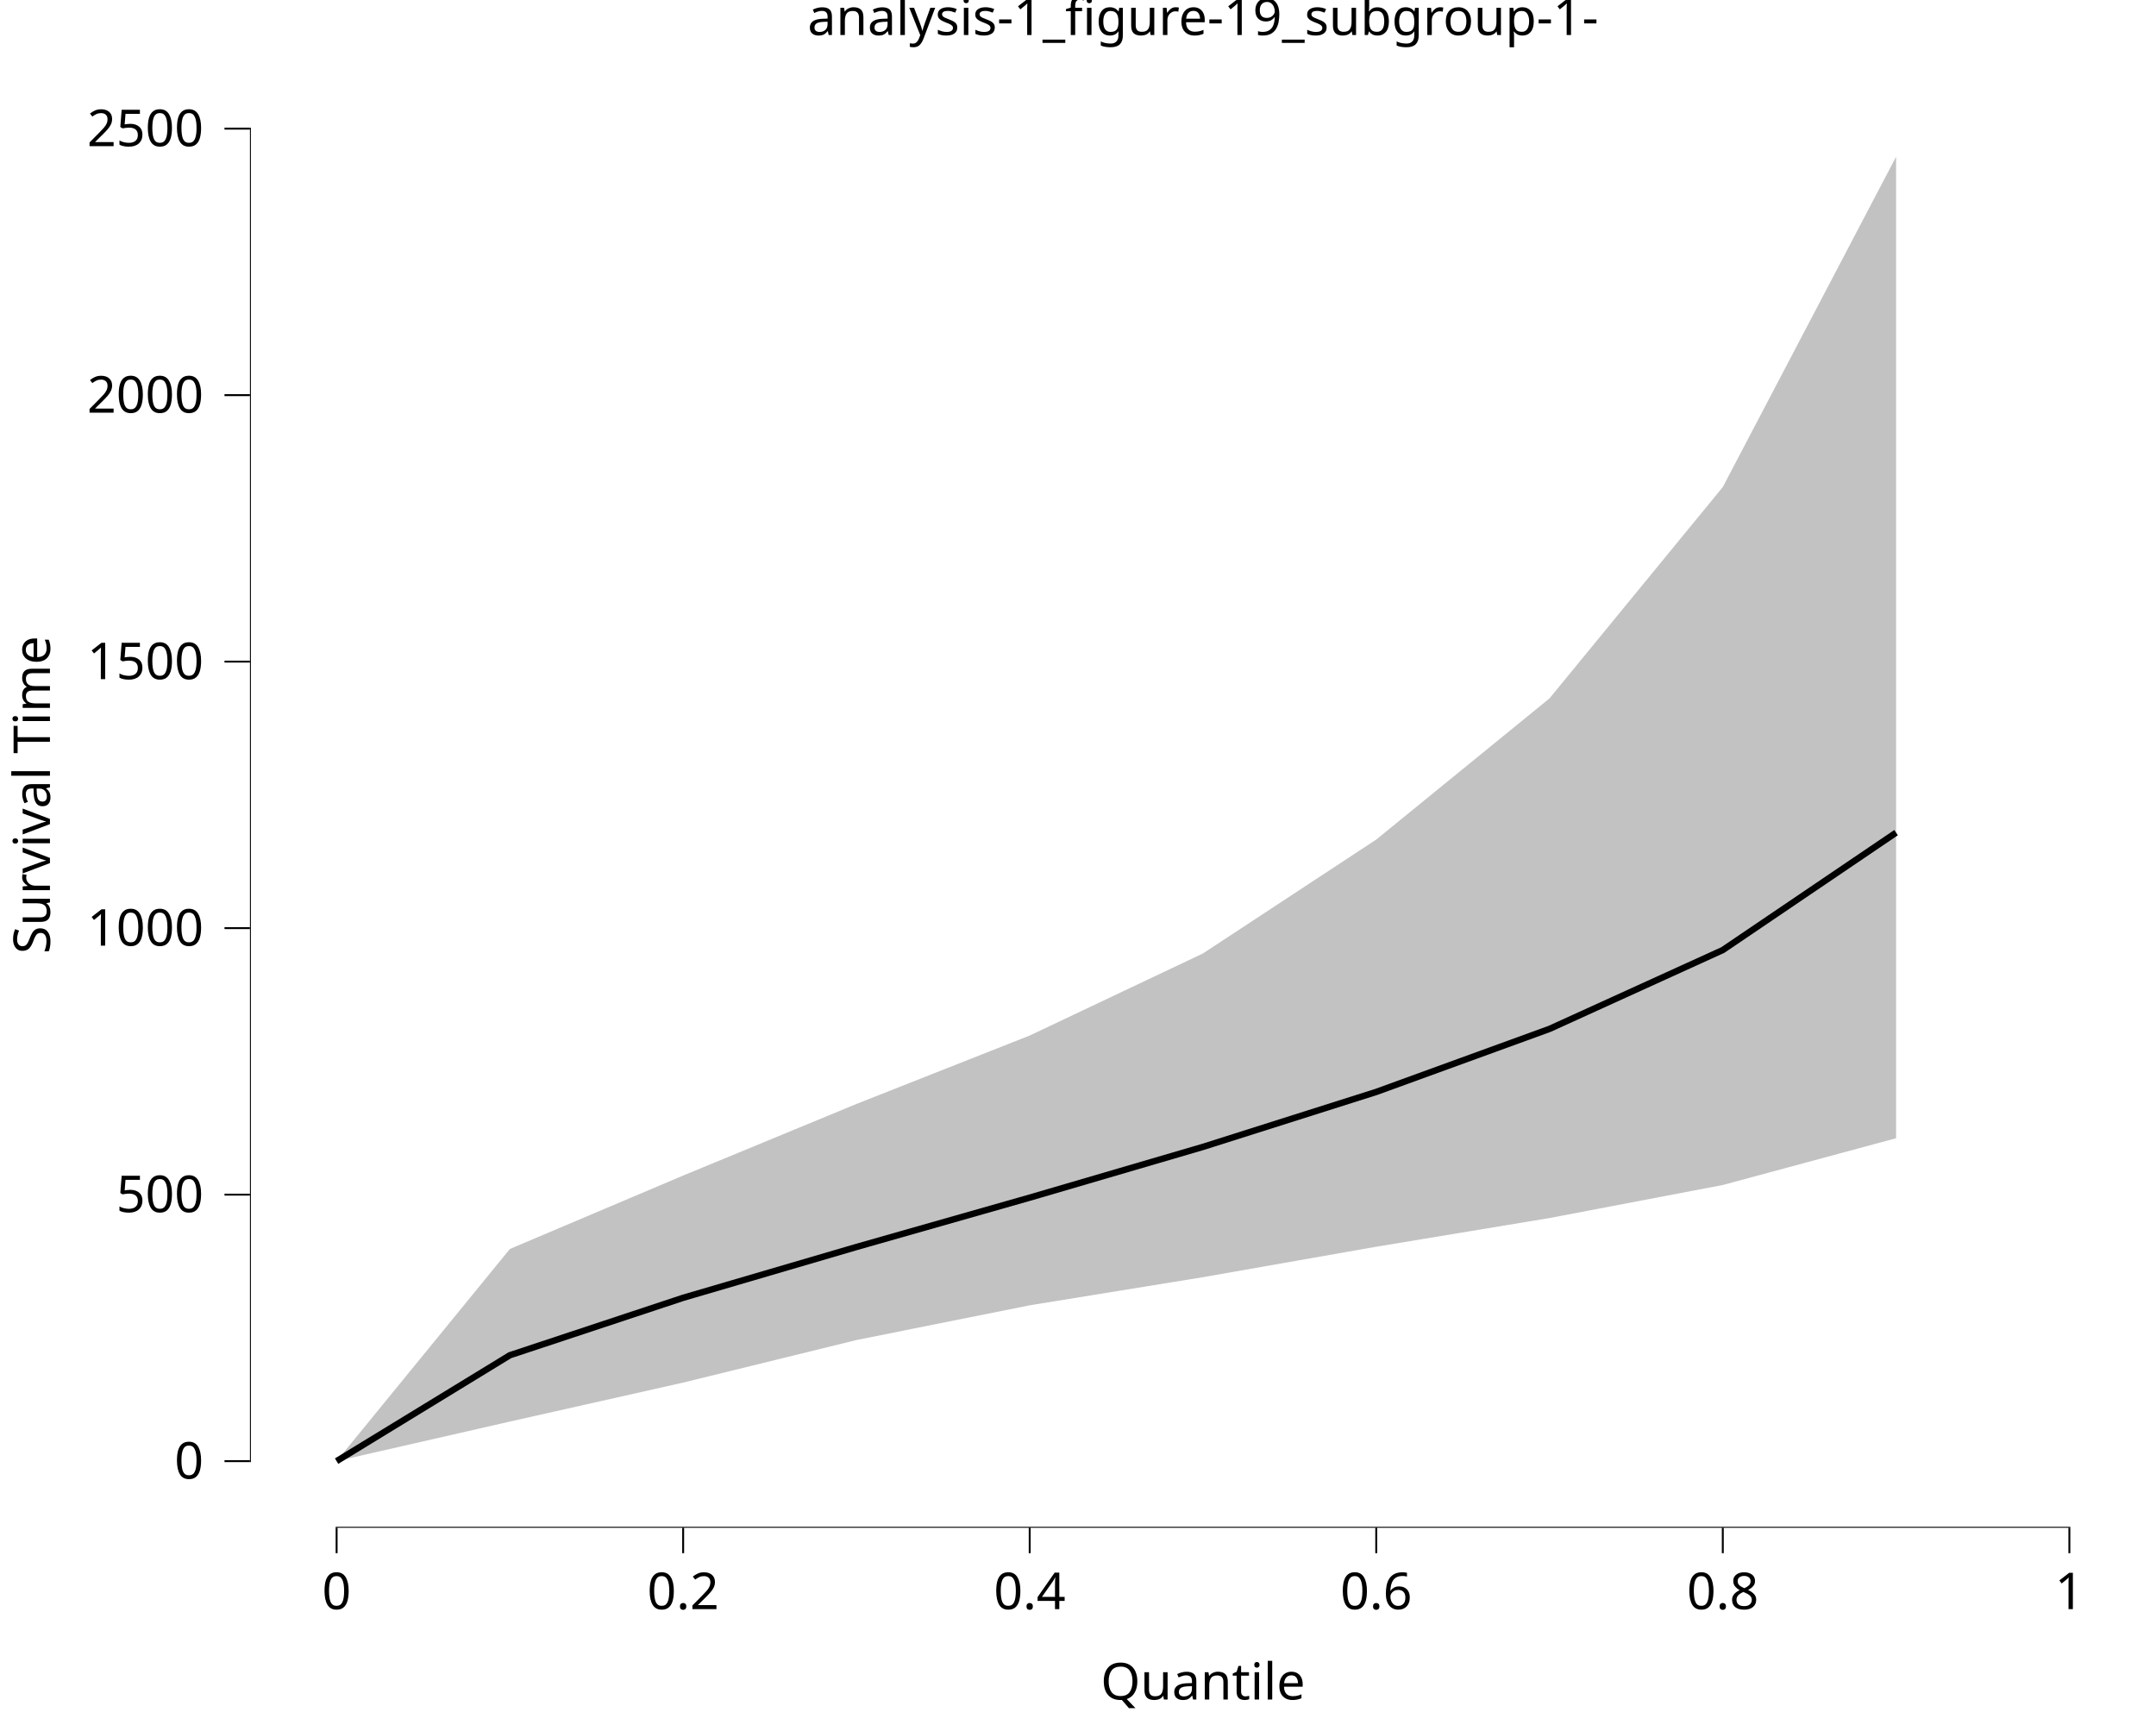
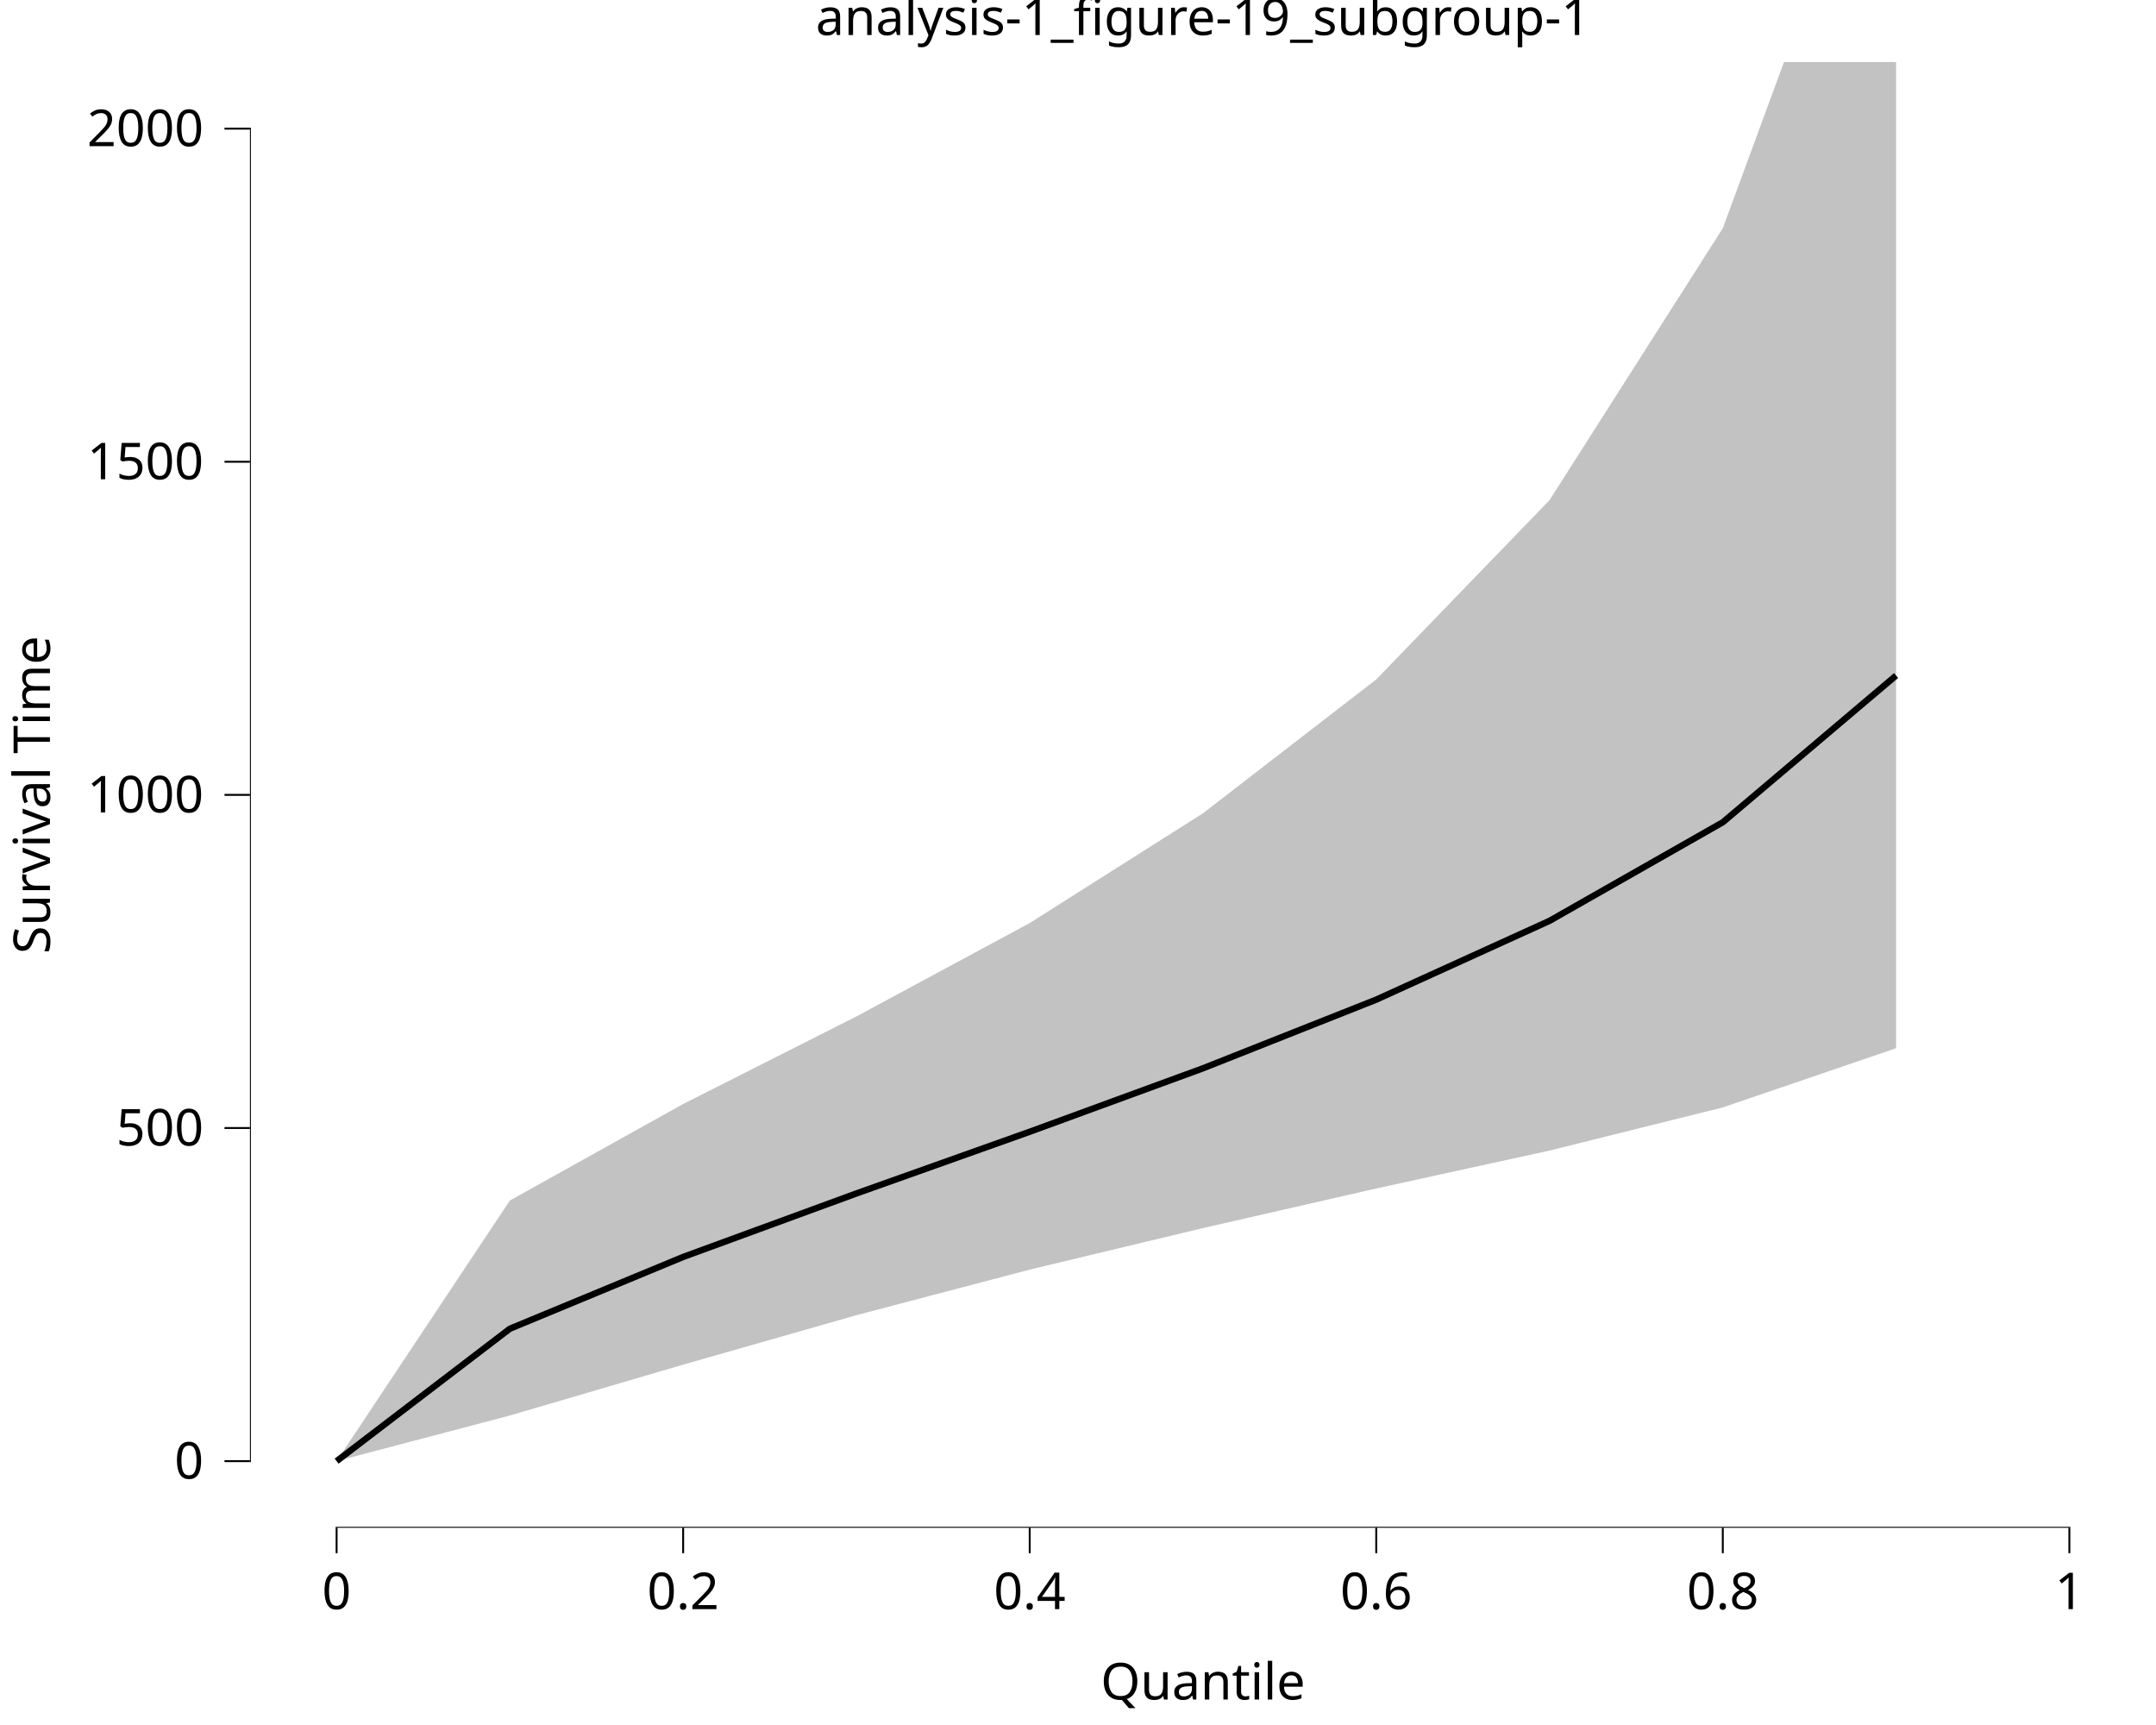
<svg xmlns="http://www.w3.org/2000/svg" class="svglite" data-engine-version="2.0" width="720.00pt" height="576.00pt" viewBox="0 0 720.00 576.00">
  <defs>
    <style type="text/css">
    .svglite line, .svglite polyline, .svglite polygon, .svglite path, .svglite rect, .svglite circle {
      fill: none;
      stroke: #000000;
      stroke-linecap: round;
      stroke-linejoin: round;
      stroke-miterlimit: 10.00;
    }
  </style>
  </defs>
  <rect width="100%" height="100%" style="stroke: none; fill: #FFFFFF;" />
  <defs>
    <clipPath id="cpMC4wMHw3MjAuMDB8MC4wMHw1NzYuMDA=">
      <rect x="0.00" y="0.00" width="720.00" height="576.00" />
    </clipPath>
  </defs>
  <g clip-path="url(#cpMC4wMHw3MjAuMDB8MC4wMHw1NzYuMDA=)">
    <rect x="0.00" y="0.00" width="720.00" height="576.00" style="stroke-width: 10.67; stroke: none;" />
  </g>
  <defs>
    <clipPath id="cpODMuNDd8NzIwLjAwfDIwLjcxfDUxMC4xNA==">
      <rect x="83.47" y="20.71" width="636.53" height="489.43" />
    </clipPath>
  </defs>
  <g clip-path="url(#cpODMuNDd8NzIwLjAwfDIwLjcxfDUxMC4xNA==)">
    <rect x="83.47" y="20.71" width="636.53" height="489.43" style="stroke-width: 10.67; stroke: none;" />
-     <polygon points="112.41,487.89 170.27,417.05 228.14,392.53 286.00,368.63 343.87,345.78 401.74,318.36 459.60,280.34 517.47,233.19 575.33,162.63 633.20,52.34 633.20,380.07 575.33,395.69 517.47,406.72 459.60,416.30 401.74,426.47 343.87,435.86 286.00,447.46 228.14,461.67 170.27,474.68 112.41,487.89 " style="stroke-width: 0.00; stroke: none; stroke-linecap: butt; fill: #333333; fill-opacity: 0.30;" />
-     <polyline points="112.41,487.89 170.27,417.05 228.14,392.53 286.00,368.63 343.87,345.78 401.74,318.36 459.60,280.34 517.47,233.19 575.33,162.63 633.20,52.34 " style="stroke-width: 1.07; stroke: none; stroke-linecap: butt;" />
-     <polyline points="633.20,380.07 575.33,395.69 517.47,406.72 459.60,416.30 401.74,426.47 343.87,435.86 286.00,447.46 228.14,461.67 170.27,474.68 112.41,487.89 " style="stroke-width: 1.07; stroke: none; stroke-linecap: butt;" />
-     <polyline points="112.41,487.89 170.27,452.53 228.14,433.35 286.00,416.39 343.87,399.91 401.74,382.96 459.60,364.61 517.47,343.56 575.33,317.23 633.20,278.03 " style="stroke-width: 2.13; stroke-linecap: butt;" />
+     <polygon points="112.41,487.89 170.27,400.87 228.14,368.64 286.00,339.40 343.87,308.22 401.74,271.56 459.60,226.87 517.47,167.00 575.33,76.22 633.20,-80.99 633.20,350.02 575.33,369.78 517.47,384.19 459.60,396.85 401.74,410.07 343.87,423.94 286.00,439.16 228.14,455.67 170.27,472.66 112.41,487.89 " style="stroke-width: 0.00; stroke: none; stroke-linecap: butt; fill: #333333; fill-opacity: 0.30;" />
+     <polyline points="112.41,487.89 170.27,400.87 228.14,368.64 286.00,339.40 343.87,308.22 401.74,271.56 459.60,226.87 517.47,167.00 575.33,76.22 633.20,-80.99 " style="stroke-width: 1.07; stroke: none; stroke-linecap: butt;" />
+     <polyline points="633.20,350.02 575.33,369.78 517.47,384.19 459.60,396.85 401.74,410.07 343.87,423.94 286.00,439.16 228.14,455.67 170.27,472.66 112.41,487.89 " style="stroke-width: 1.07; stroke: none; stroke-linecap: butt;" />
+     <polyline points="112.41,487.89 170.27,443.68 228.14,419.71 286.00,398.51 343.87,377.91 401.74,356.72 459.60,333.79 517.47,307.48 575.33,274.57 633.20,225.57 " style="stroke-width: 2.13; stroke-linecap: butt;" />
    <line x1="112.09" y1="510.14" x2="691.39" y2="510.14" style="stroke-width: 0.64; stroke-linecap: butt;" />
    <line x1="83.47" y1="488.21" x2="83.47" y2="42.64" style="stroke-width: 0.64; stroke-linecap: butt;" />
    <rect x="83.47" y="20.71" width="636.53" height="489.43" style="stroke-width: 0.00; stroke: none;" />
  </g>
  <g clip-path="url(#cpMC4wMHw3MjAuMDB8MC4wMHw1NzYuMDA=)">
    <polyline points="83.47,510.14 83.47,20.71 " style="stroke-width: 0.00; stroke: none; stroke-linecap: butt;" />
    <text x="67.99" y="493.74" text-anchor="end" style="font-size: 17.00px; font-family: sans;" textLength="9.46px" lengthAdjust="spacingAndGlyphs">0</text>
-     <text x="67.99" y="404.75" text-anchor="end" style="font-size: 17.00px; font-family: sans;" textLength="28.37px" lengthAdjust="spacingAndGlyphs">500</text>
-     <text x="67.99" y="315.77" text-anchor="end" style="font-size: 17.00px; font-family: sans;" textLength="37.82px" lengthAdjust="spacingAndGlyphs">1000</text>
-     <text x="67.99" y="226.78" text-anchor="end" style="font-size: 17.00px; font-family: sans;" textLength="37.82px" lengthAdjust="spacingAndGlyphs">1500</text>
-     <text x="67.99" y="137.79" text-anchor="end" style="font-size: 17.00px; font-family: sans;" textLength="37.82px" lengthAdjust="spacingAndGlyphs">2000</text>
-     <text x="67.99" y="48.80" text-anchor="end" style="font-size: 17.00px; font-family: sans;" textLength="37.82px" lengthAdjust="spacingAndGlyphs">2500</text>
+     <text x="67.99" y="382.51" text-anchor="end" style="font-size: 17.00px; font-family: sans;" textLength="28.37px" lengthAdjust="spacingAndGlyphs">500</text>
+     <text x="67.99" y="271.27" text-anchor="end" style="font-size: 17.00px; font-family: sans;" textLength="37.82px" lengthAdjust="spacingAndGlyphs">1000</text>
+     <text x="67.99" y="160.04" text-anchor="end" style="font-size: 17.00px; font-family: sans;" textLength="37.82px" lengthAdjust="spacingAndGlyphs">1500</text>
+     <text x="67.99" y="48.80" text-anchor="end" style="font-size: 17.00px; font-family: sans;" textLength="37.82px" lengthAdjust="spacingAndGlyphs">2000</text>
    <polyline points="74.97,487.89 83.47,487.89 " style="stroke-width: 0.64; stroke-linecap: butt;" />
-     <polyline points="74.97,398.91 83.47,398.91 " style="stroke-width: 0.64; stroke-linecap: butt;" />
-     <polyline points="74.97,309.92 83.47,309.92 " style="stroke-width: 0.64; stroke-linecap: butt;" />
-     <polyline points="74.97,220.93 83.47,220.93 " style="stroke-width: 0.64; stroke-linecap: butt;" />
-     <polyline points="74.97,131.94 83.47,131.94 " style="stroke-width: 0.64; stroke-linecap: butt;" />
+     <polyline points="74.97,376.66 83.47,376.66 " style="stroke-width: 0.64; stroke-linecap: butt;" />
+     <polyline points="74.97,265.42 83.47,265.42 " style="stroke-width: 0.64; stroke-linecap: butt;" />
+     <polyline points="74.97,154.19 83.47,154.19 " style="stroke-width: 0.64; stroke-linecap: butt;" />
    <polyline points="74.97,42.95 83.47,42.95 " style="stroke-width: 0.64; stroke-linecap: butt;" />
    <polyline points="83.47,510.14 720.00,510.14 " style="stroke-width: 0.00; stroke: none; stroke-linecap: butt;" />
    <polyline points="112.41,518.64 112.41,510.14 " style="stroke-width: 0.64; stroke-linecap: butt;" />
    <polyline points="228.14,518.64 228.14,510.14 " style="stroke-width: 0.64; stroke-linecap: butt;" />
    <polyline points="343.87,518.64 343.87,510.14 " style="stroke-width: 0.64; stroke-linecap: butt;" />
    <polyline points="459.60,518.64 459.60,510.14 " style="stroke-width: 0.64; stroke-linecap: butt;" />
    <polyline points="575.33,518.64 575.33,510.14 " style="stroke-width: 0.64; stroke-linecap: butt;" />
    <polyline points="691.07,518.64 691.07,510.14 " style="stroke-width: 0.64; stroke-linecap: butt;" />
    <text x="112.41" y="537.32" text-anchor="middle" style="font-size: 17.00px; font-family: sans;" textLength="9.46px" lengthAdjust="spacingAndGlyphs">0</text>
    <text x="228.14" y="537.32" text-anchor="middle" style="font-size: 17.00px; font-family: sans;" textLength="23.63px" lengthAdjust="spacingAndGlyphs">0.2</text>
    <text x="343.87" y="537.32" text-anchor="middle" style="font-size: 17.00px; font-family: sans;" textLength="23.63px" lengthAdjust="spacingAndGlyphs">0.4</text>
    <text x="459.60" y="537.32" text-anchor="middle" style="font-size: 17.00px; font-family: sans;" textLength="23.63px" lengthAdjust="spacingAndGlyphs">0.6</text>
    <text x="575.33" y="537.32" text-anchor="middle" style="font-size: 17.00px; font-family: sans;" textLength="23.63px" lengthAdjust="spacingAndGlyphs">0.8</text>
    <text x="691.07" y="537.32" text-anchor="middle" style="font-size: 17.00px; font-family: sans;" textLength="9.46px" lengthAdjust="spacingAndGlyphs">1</text>
    <text x="401.74" y="567.49" text-anchor="middle" style="font-size: 17.00px; font-family: sans;" textLength="63.32px" lengthAdjust="spacingAndGlyphs">Quantile</text>
    <text transform="translate(16.68,265.42) rotate(-90)" text-anchor="middle" style="font-size: 17.00px; font-family: sans;" textLength="102.98px" lengthAdjust="spacingAndGlyphs">Survival Time</text>
-     <text x="401.74" y="11.70" text-anchor="middle" style="font-size: 17.00px; font-family: sans;" textLength="254.24px" lengthAdjust="spacingAndGlyphs">analysis-1_figure-19_subgroup-1-</text>
+     <text x="401.74" y="11.70" text-anchor="middle" style="font-size: 17.00px; font-family: sans;" textLength="248.57px" lengthAdjust="spacingAndGlyphs">analysis-1_figure-19_subgroup-1</text>
  </g>
</svg>
